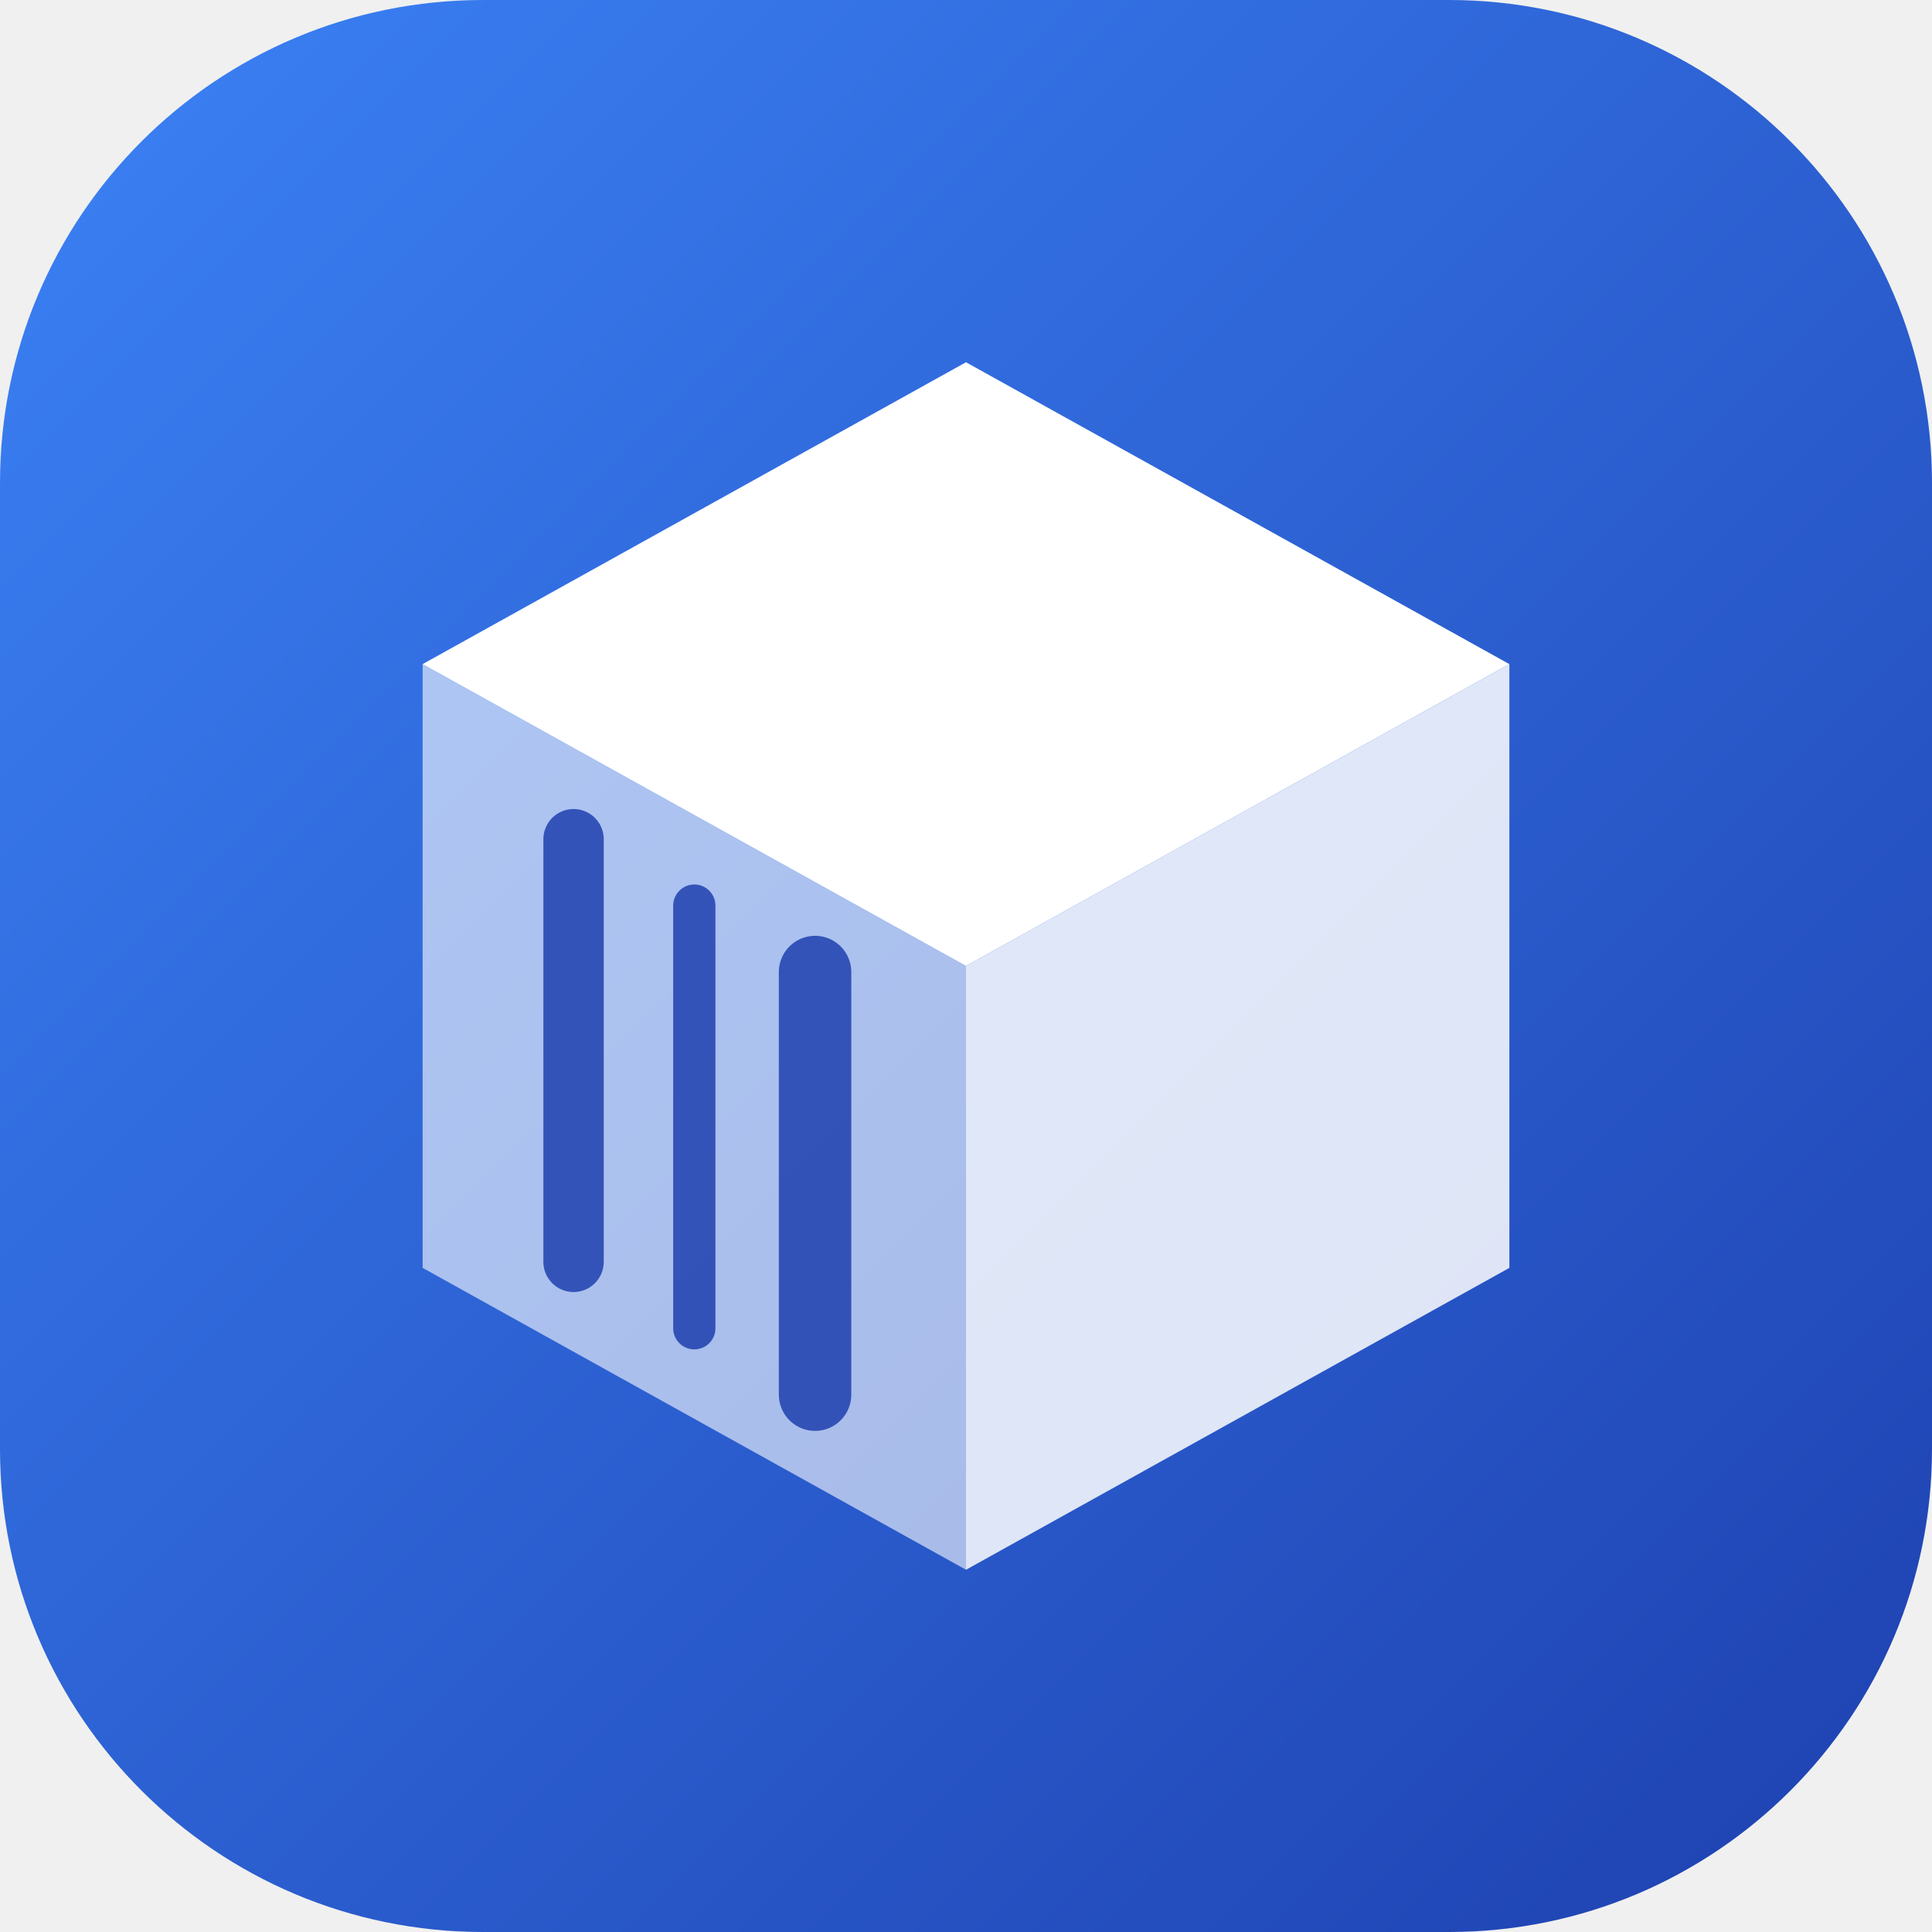
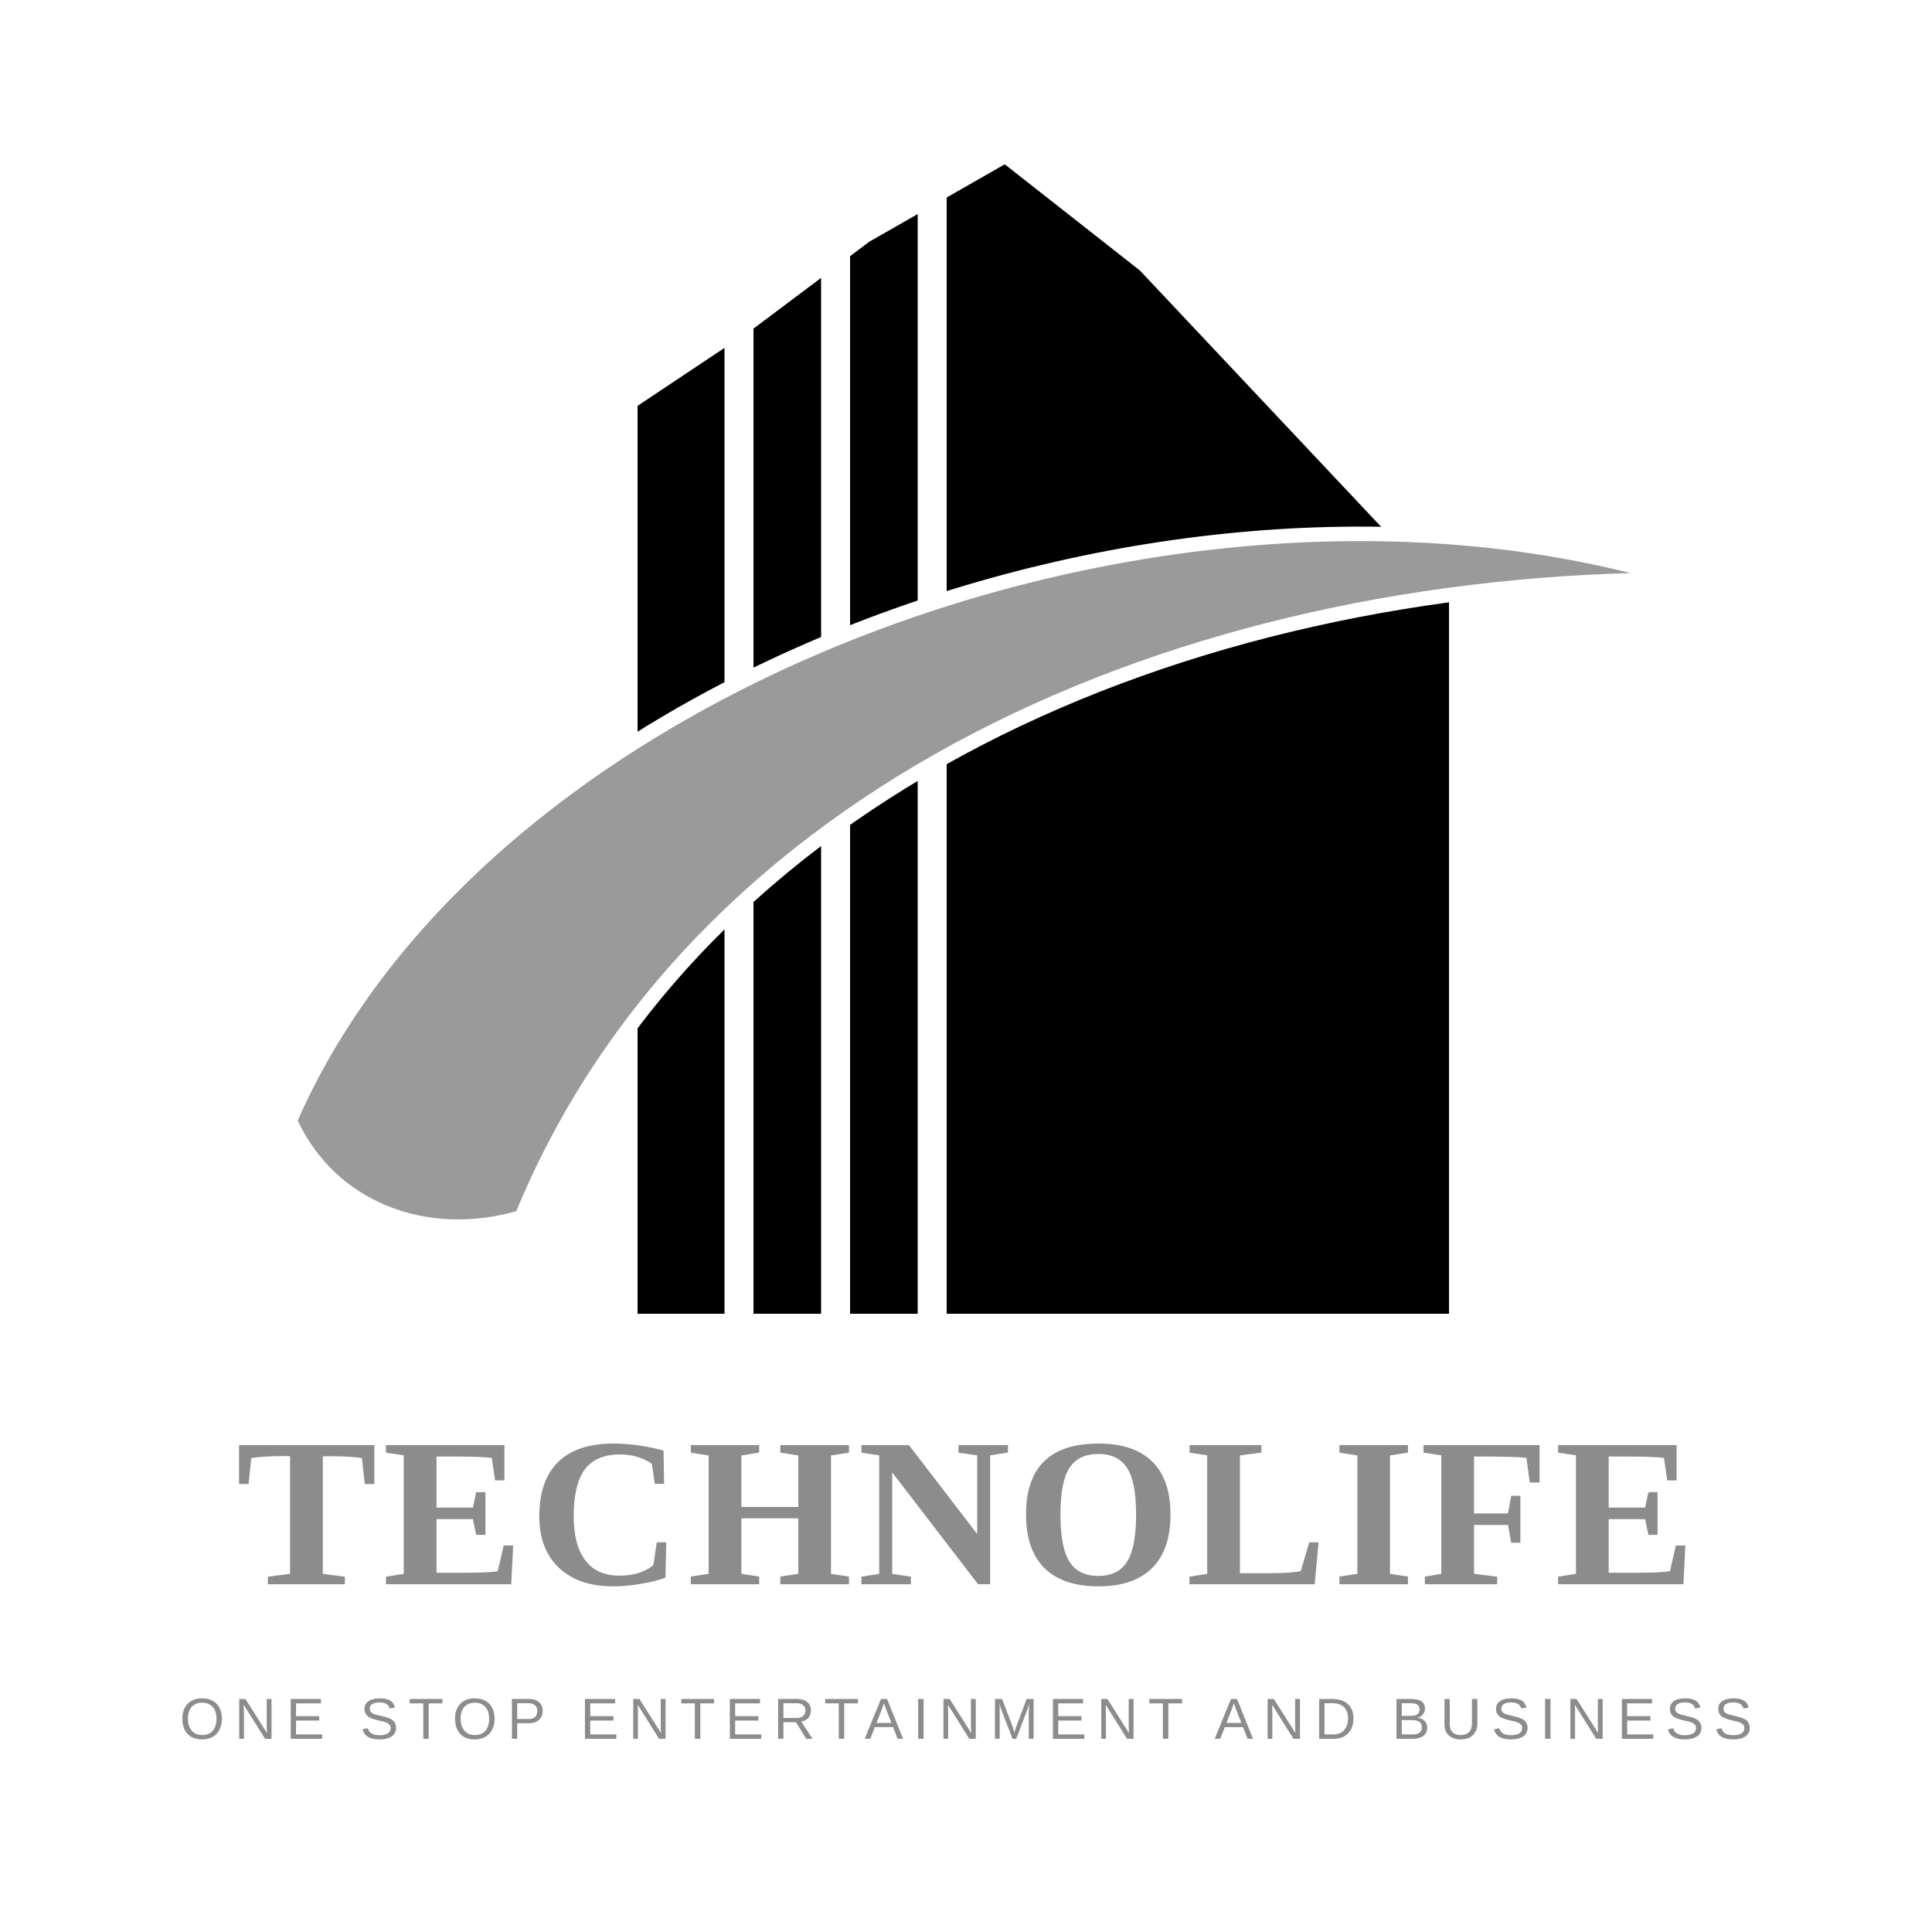
- <svg xmlns="http://www.w3.org/2000/svg" width="64" height="64" viewBox="0 0 64 64" role="img" aria-label="Logo TAMS">
-   <defs>
-     <linearGradient id="bg" x1="0" y1="0" x2="1" y2="1">
-       <stop offset="0" stop-color="#3B82F6" />
-       <stop offset="1" stop-color="#1E40AF" />
-     </linearGradient>
-   </defs>
-   <rect width="64" height="64" rx="16" fill="url(#bg)" />
-   <path d="M32 12 50 22 32 32 14 22Z" fill="#FFFFFF" />
-   <path d="M14 22 32 32V52L14 42Z" fill="#FFFFFF" fill-opacity=".6" />
-   <path d="M50 22V42L32 52V32Z" fill="#FFFFFF" fill-opacity=".85" />
-   <g stroke="#1E40AF" stroke-linecap="round" opacity=".85">
-     <line x1="19" y1="27.8" x2="19" y2="41.8" stroke-width="2" />
-     <line x1="23" y1="30" x2="23" y2="44" stroke-width="1.4" />
-     <line x1="27" y1="32.2" x2="27" y2="46.2" stroke-width="2.4" />
-   </g>
+ <svg xmlns="http://www.w3.org/2000/svg" viewBox="0 0 200 200" width="800" height="800">
+   <rect width="200" height="200" fill="#ffffff" />
+   <polygon points="66,42 78,34 90,25 104,17 118,28 150,62 150,136 66,136" fill="#000000" />
+   <rect x="75" y="20" width="3" height="118" fill="#ffffff" />
+   <rect x="85" y="20" width="3" height="118" fill="#ffffff" />
+   <rect x="95" y="20" width="3" height="118" fill="#ffffff" />
+   <polygon points="60,10 125,10 125,28 104,17 90,25 78,34 66,42 60,45" fill="#ffffff" />
+   <path d="M30,116 C50,70 122,44 174,60 C122,60 72,82 54,126 C44,129 34,125 30,116 Z" fill="#9a9a9a" stroke="#ffffff" stroke-width="1.5" />
+   <text x="100" y="164" text-anchor="middle" font-family="Georgia, 'Times New Roman', serif" font-size="22" font-weight="bold" fill="#8c8c8c" letter-spacing="0.5">TECHNOLIFE</text>
+   <text x="100" y="180" text-anchor="middle" font-family="Arial, Helvetica, sans-serif" font-size="6" fill="#8c8c8c" letter-spacing="1">ONE STOP ENTERTAINMENT AND BUSINESS</text>
</svg>
